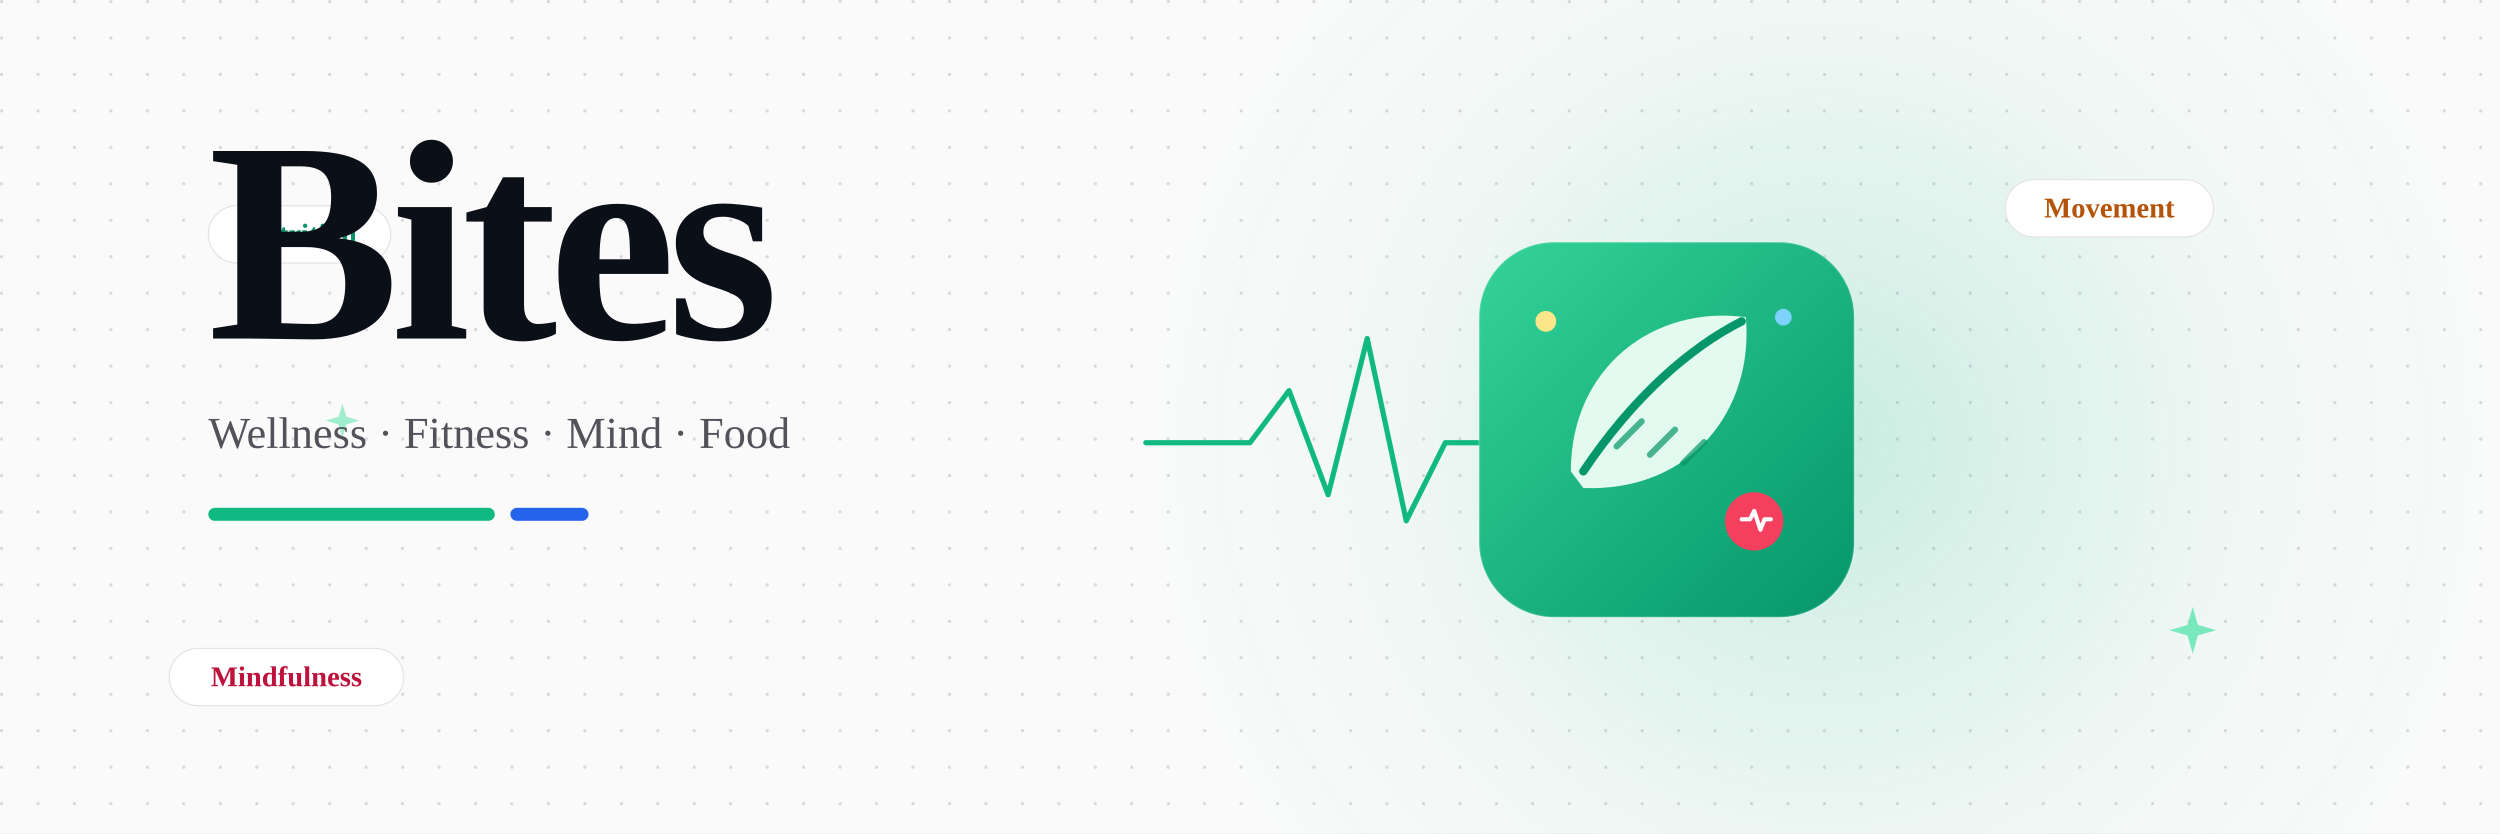
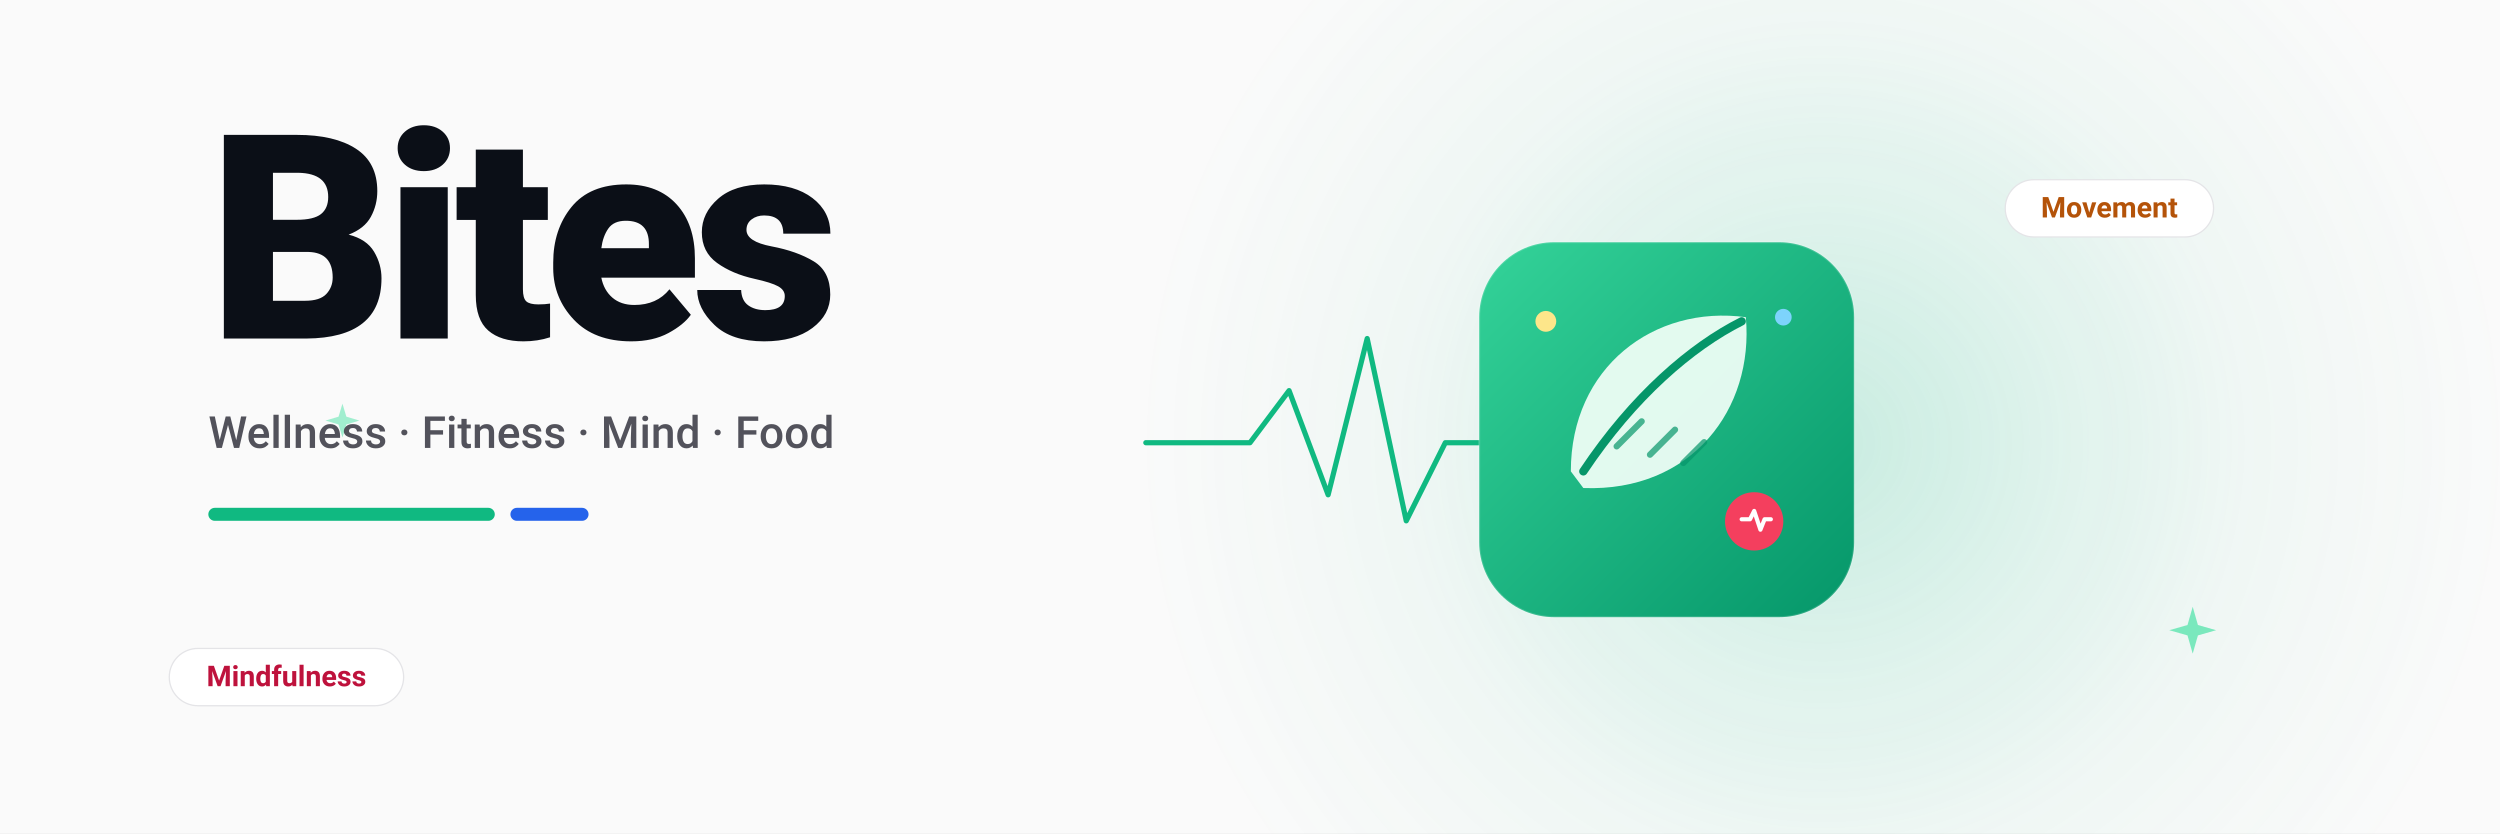
- <svg xmlns="http://www.w3.org/2000/svg" width="1920" height="640" viewBox="0 0 1920 640">
+ <svg xmlns="http://www.w3.org/2000/svg" width="1920" height="640" viewBox="0 0 1920 640" font-family="Onest, system-ui, -apple-system, Segoe UI, Roboto, sans-serif">
  <defs>
-     <pattern id="grid" x="0" y="0" width="28" height="28" patternUnits="userSpaceOnUse">
-       <circle cx="1.2" cy="1.2" r="1.2" fill="#D4D4D8" />
-     </pattern>
    <radialGradient id="glow-blue" cx="50%" cy="50%" r="50%">
      <stop offset="0%" stop-color="#3B82F6" stop-opacity="0.35" />
      <stop offset="60%" stop-color="#3B82F6" stop-opacity="0.08" />
      <stop offset="100%" stop-color="#3B82F6" stop-opacity="0" />
    </radialGradient>
    <radialGradient id="glow-emerald" cx="50%" cy="50%" r="50%">
      <stop offset="0%" stop-color="#10B981" stop-opacity="0.35" />
      <stop offset="60%" stop-color="#10B981" stop-opacity="0.08" />
      <stop offset="100%" stop-color="#10B981" stop-opacity="0" />
    </radialGradient>
    <radialGradient id="glow-violet" cx="50%" cy="50%" r="50%">
      <stop offset="0%" stop-color="#7C3AED" stop-opacity="0.4" />
      <stop offset="60%" stop-color="#7C3AED" stop-opacity="0.08" />
      <stop offset="100%" stop-color="#7C3AED" stop-opacity="0" />
    </radialGradient>
    <linearGradient id="tile-blue" x1="0" y1="0" x2="1" y2="1">
      <stop offset="0%" stop-color="#3B82F6" />
      <stop offset="100%" stop-color="#1D4ED8" />
    </linearGradient>
    <linearGradient id="tile-emerald" x1="0" y1="0" x2="1" y2="1">
      <stop offset="0%" stop-color="#34D399" />
      <stop offset="100%" stop-color="#059669" />
    </linearGradient>
    <linearGradient id="tile-violet" x1="0" y1="0" x2="1" y2="1">
      <stop offset="0%" stop-color="#8B5CF6" />
      <stop offset="100%" stop-color="#2563EB" />
    </linearGradient>
  </defs>
  <rect width="1920" height="640" fill="#FAFAFA" />
-   <rect width="1920" height="640" fill="url(#grid)" />
  <circle cx="1400" cy="340" r="520" fill="url(#glow-emerald)" opacity="0.6" />
  <g stroke="#10B981" stroke-width="4" fill="none" stroke-linecap="round" stroke-linejoin="round">
    <polyline points="880,340 960,340 990,300 1020,380 1050,260 1080,400 1110,340 1200,340" />
  </g>
  <g font-size="22" font-weight="600">
-     <g transform="translate(230,180)">
-       <rect x="-70" y="-22" width="140" height="44" rx="22" fill="#FFFFFF" stroke="#E4E4E7" />
-       <text text-anchor="middle" dy="7" fill="#059669">Nutrition</text>
-     </g>
    <g transform="translate(1620,160)">
      <rect x="-80" y="-22" width="160" height="44" rx="22" fill="#FFFFFF" stroke="#E4E4E7" />
      <text text-anchor="middle" dy="7" fill="#B45309">Movement</text>
    </g>
    <g transform="translate(220,520)">
      <rect x="-90" y="-22" width="180" height="44" rx="22" fill="#FFFFFF" stroke="#E4E4E7" />
      <text text-anchor="middle" dy="7" fill="#BE123C">Mindfulness</text>
    </g>
  </g>
  <g opacity="0.9">
    <path d="M1680 480 l4 -14 l4 14 l14 4 l-14 4 l-4 14 l-4 -14 l-14 -4 z" fill="#6EE7B7" />
    <path d="M260 320 l3 -10 l3 10 l10 3 l-10 3 l-3 10 l-3 -10 l-10 -3 z" fill="#6EE7B7" opacity="0.7" />
  </g>
  <g transform="translate(1280,330) scale(1.6)">
    <g>
      <rect x="-90" y="-90" width="180" height="180" rx="36" fill="url(#tile-emerald)" />
      <rect x="-90" y="-90" width="180" height="180" rx="36" fill="none" stroke="#fff" stroke-opacity="0.16" />
      <g transform="translate(-6,-10)">
        <path d="M-40 30 C -40 -20, 0 -50, 44 -44 C 48 0, 18 40, -34 38 Z" fill="#ECFDF5" opacity="0.95" />
        <path d="M-34 30 C -10 -6, 18 -30, 42 -42" stroke="#059669" stroke-width="4" fill="none" stroke-linecap="round" />
        <path d="M-18 18 L -6 6 M -2 22 L 10 10 M 14 26 L 24 16" stroke="#059669" stroke-width="3" fill="none" stroke-linecap="round" opacity="0.7" />
      </g>
      <g transform="translate(42,44)">
        <circle r="14" fill="#F43F5E" />
        <path d="M-6 -1 L-2 -1 L0 -5 L3 4 L5 -1 L8 -1" stroke="#fff" stroke-width="2" fill="none" stroke-linecap="round" stroke-linejoin="round" />
      </g>
      <circle cx="-58" cy="-52" r="5" fill="#FDE68A" />
      <circle cx="56" cy="-54" r="4" fill="#7DD3FC" />
    </g>
  </g>
  <g transform="translate(160,260)">
    <text font-weight="800" font-size="220" letter-spacing="-6.6" fill="#0B0F17">Bites</text>
    <text y="84" font-weight="500" font-size="34" fill="#52525B">Wellness · Fitness · Mind · Food</text>
    <g transform="translate(0,130)">
      <rect x="0" y="0" width="220" height="10" rx="5" fill="#10B981" />
      <rect x="232" y="0" width="60" height="10" rx="5" fill="#2563EB" />
    </g>
  </g>
</svg>
